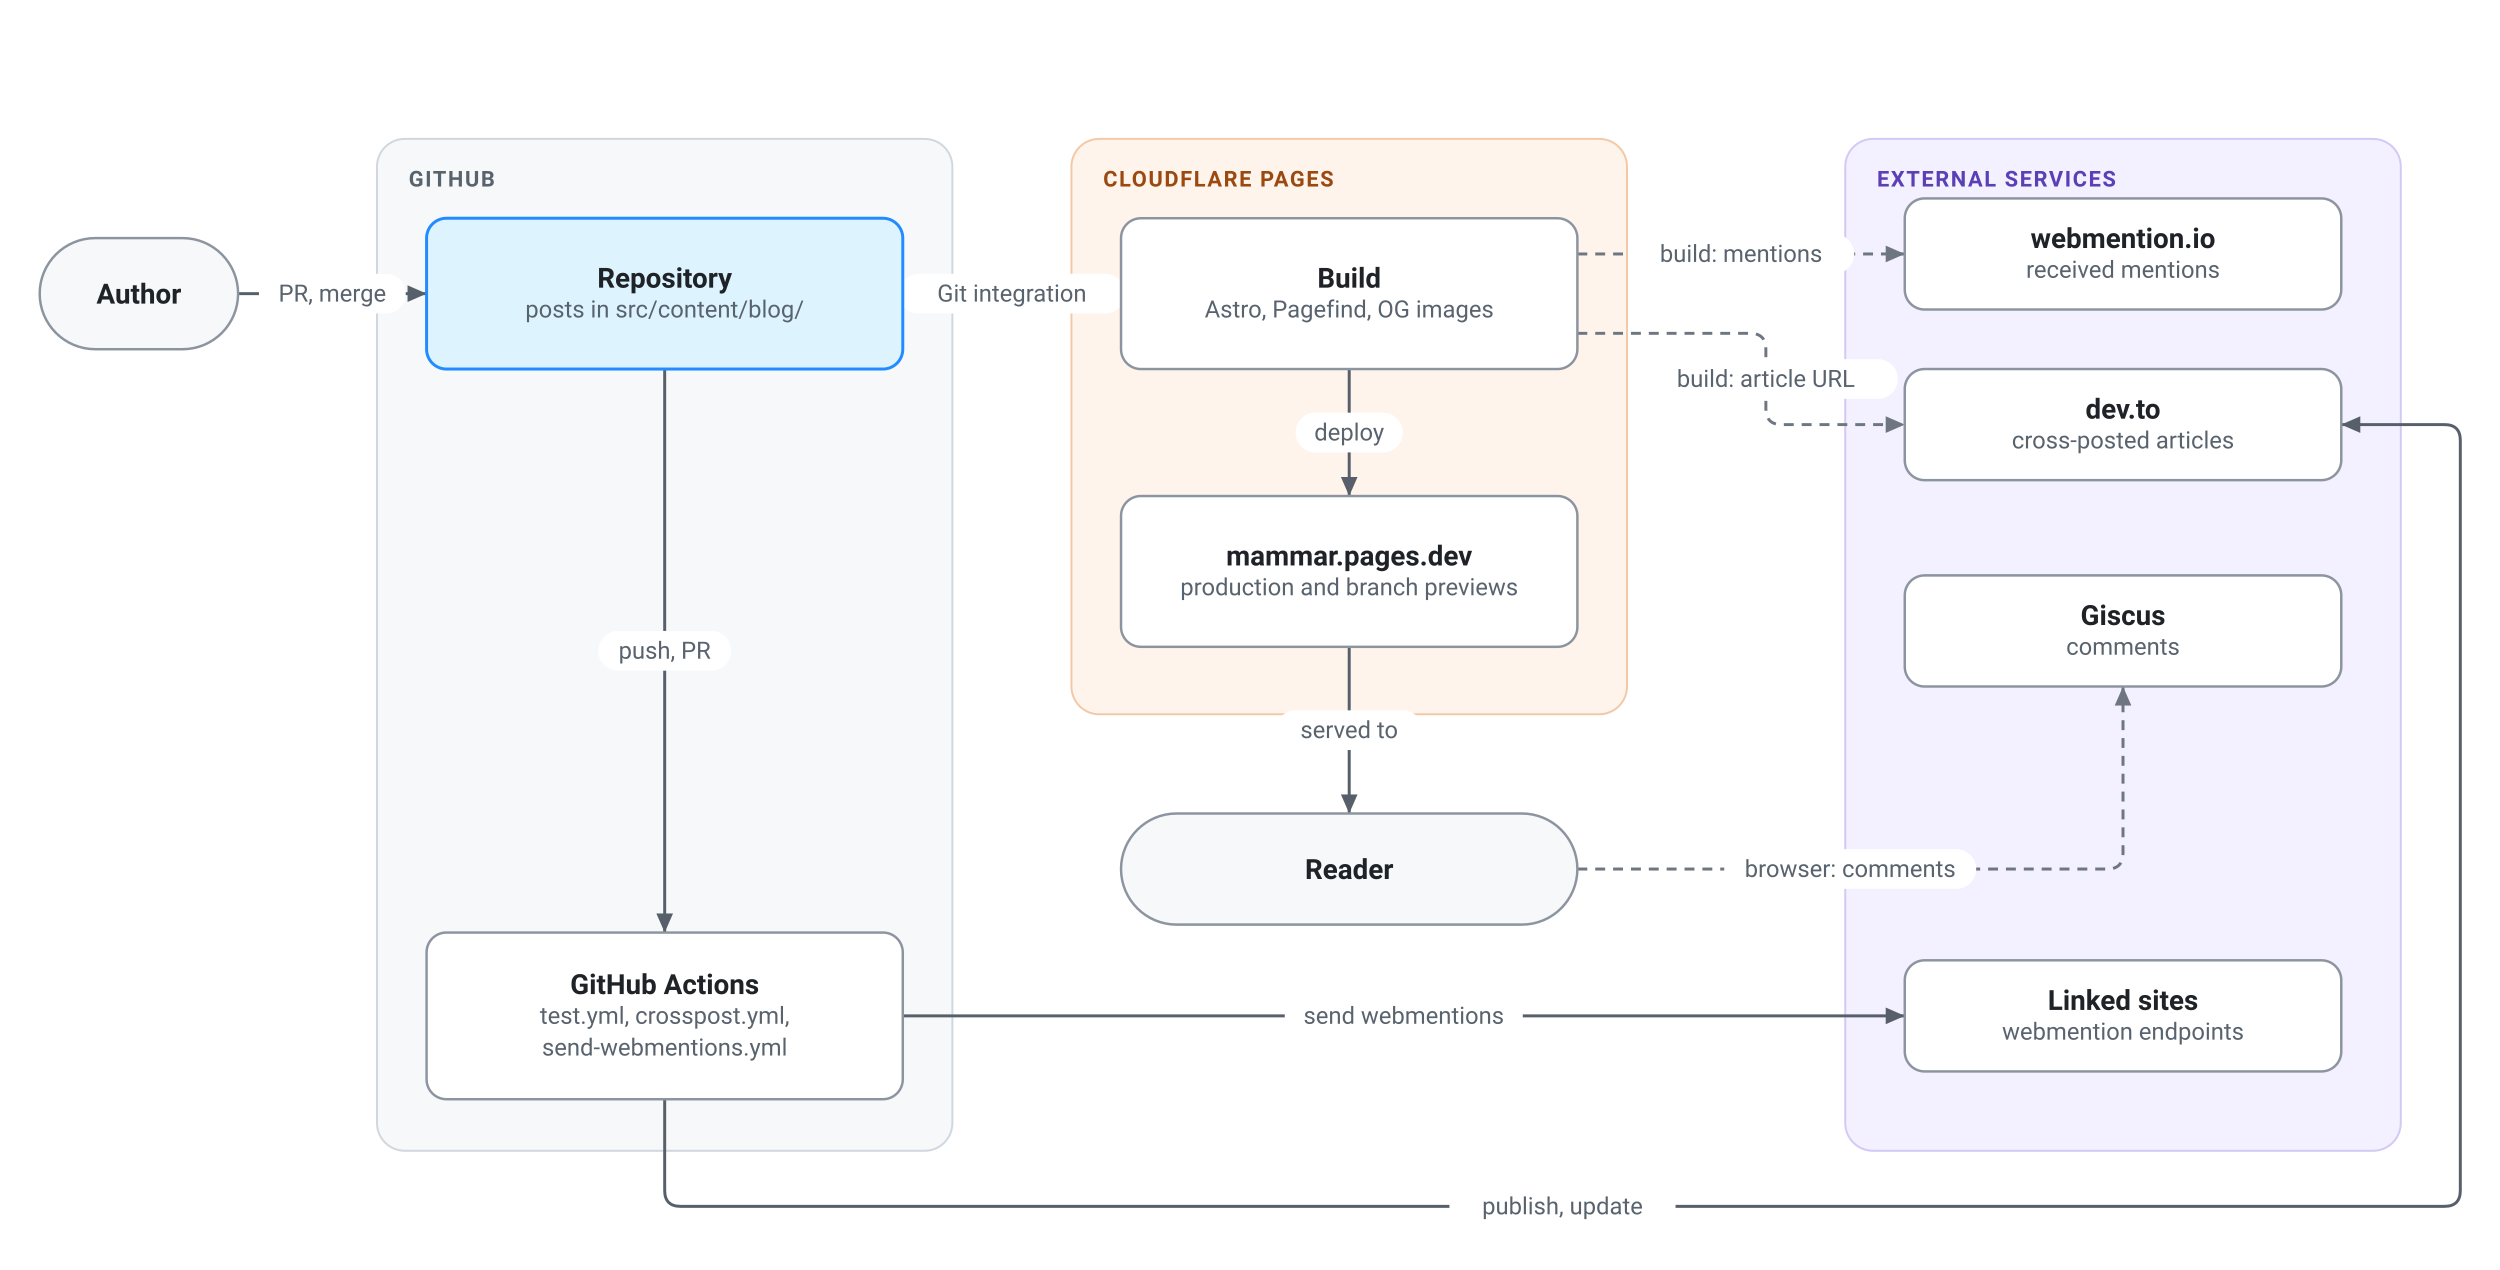
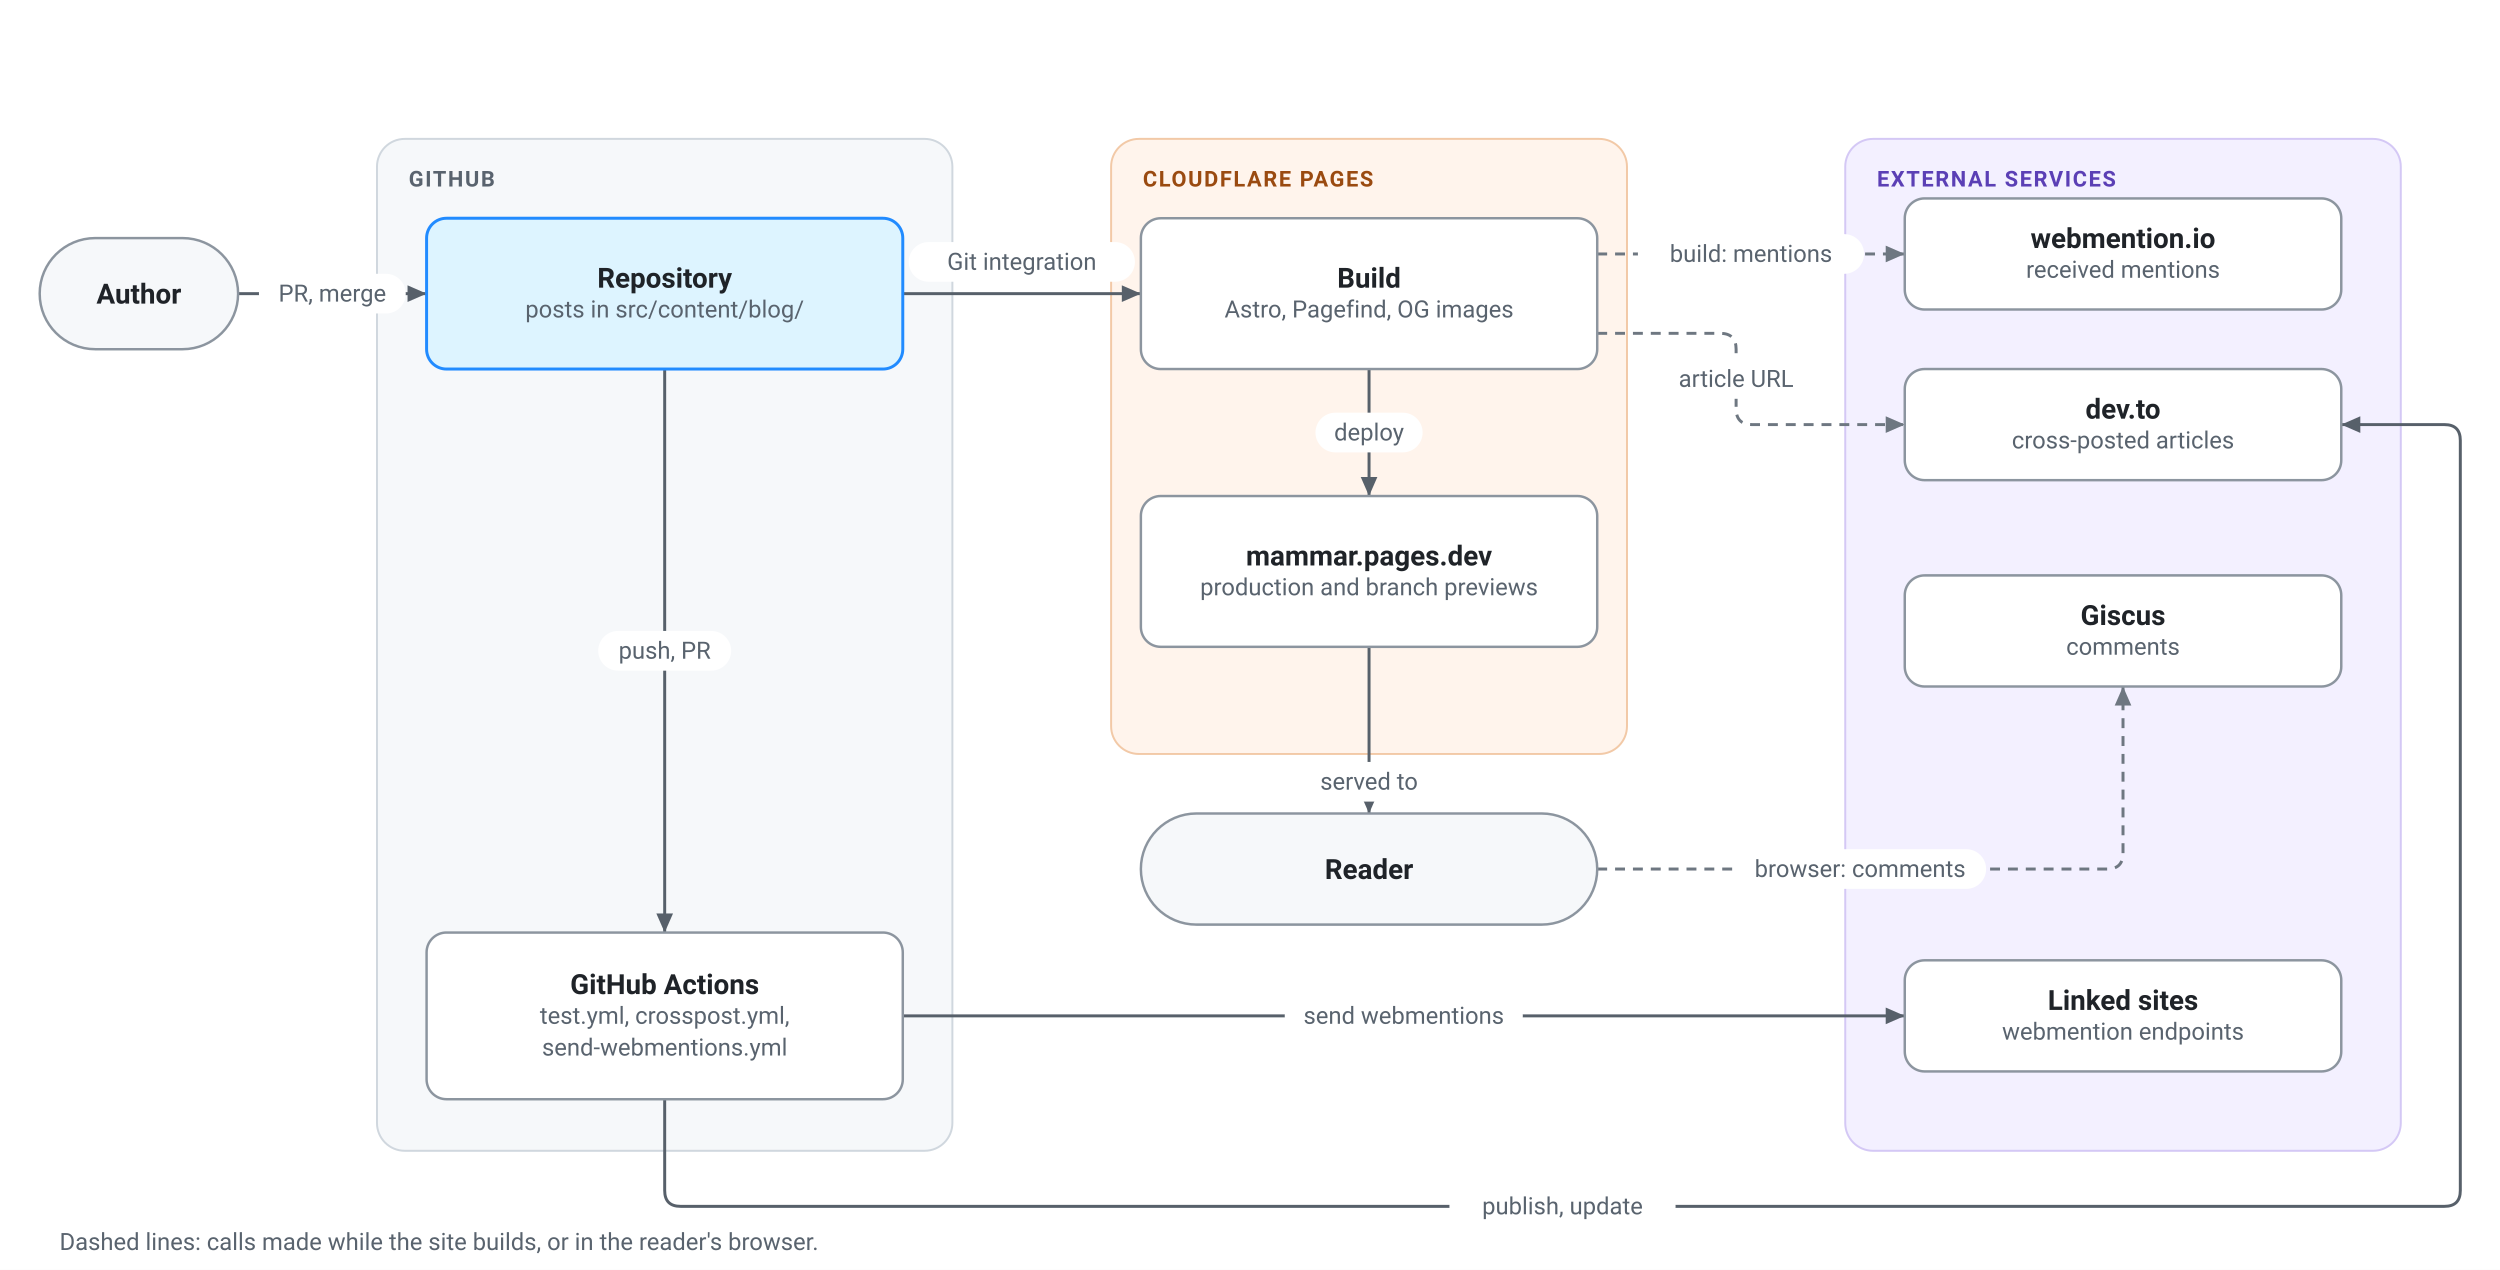
<svg xmlns="http://www.w3.org/2000/svg" viewBox="0 0 1260 640" width="1260" height="640" role="img" aria-labelledby="title desc" font-family="system-ui, -apple-system, 'Segoe UI', Roboto, 'Helvetica Neue', Arial, sans-serif">
  <defs>
    <marker id="arrow" viewBox="0 0 10 10" refX="9" refY="5" markerWidth="8" markerHeight="8" orient="auto-start-reverse">
      <path d="M1 1.5 L9 5 L1 8.5 Z" fill="#57606a" />
    </marker>
    <marker id="arrow-soft" viewBox="0 0 10 10" refX="9" refY="5" markerWidth="8" markerHeight="8" orient="auto-start-reverse">
      <path d="M1 1.5 L9 5 L1 8.5 Z" fill="#6e7781" />
    </marker>
  </defs>
  <rect width="1260" height="640" fill="#ffffff" />
  <g>
    <rect x="190" y="70" width="290" height="510" rx="14" fill="#f6f8fa" stroke="#d0d7de" stroke-width="1" />
    <text x="206" y="94" font-size="11" font-weight="700" letter-spacing="0.8" fill="#59636e">GITHUB</text>
  </g>
  <g>
-     <rect x="540" y="70" width="280" height="290" rx="14" fill="#fff4ec" stroke="#f2c9a7" stroke-width="1" />
-     <text x="556" y="94" font-size="11" font-weight="700" letter-spacing="0.8" fill="#9a4a10">CLOUDFLARE PAGES</text>
+     <rect x="560" y="70" width="260" height="310" rx="14" fill="#fff4ec" stroke="#f2c9a7" stroke-width="1" />
+     <text x="576" y="94" font-size="11" font-weight="700" letter-spacing="0.8" fill="#9a4a10">CLOUDFLARE PAGES</text>
  </g>
  <g>
    <rect x="930" y="70" width="280" height="510" rx="14" fill="#f3f0ff" stroke="#d4c8f5" stroke-width="1" />
    <text x="946" y="94" font-size="11" font-weight="700" letter-spacing="0.8" fill="#5b3fb5">EXTERNAL SERVICES</text>
  </g>
  <path d="M120 148 L215 148" fill="none" stroke="#57606a" stroke-width="1.5" marker-end="url(#arrow)" />
  <rect x="130.5" y="138" width="74" height="20" rx="10" fill="#ffffff" />
  <text x="167.5" y="152" text-anchor="middle" font-size="12" fill="#59636e">PR, merge</text>
-   <path d="M455 148 L565 148" fill="none" stroke="#57606a" stroke-width="1.5" marker-end="url(#arrow)" />
-   <rect x="453" y="138" width="114" height="20" rx="10" fill="#ffffff" />
-   <text x="510" y="152" text-anchor="middle" font-size="12" fill="#59636e">Git integration</text>
+   <path d="M455 148 L575 148" fill="none" stroke="#57606a" stroke-width="1.5" marker-end="url(#arrow)" />
+   <rect x="458" y="122" width="114" height="20" rx="10" fill="#ffffff" />
+   <text x="515" y="136" text-anchor="middle" font-size="12" fill="#59636e">Git integration</text>
  <path d="M335 186 L335 470" fill="none" stroke="#57606a" stroke-width="1.5" marker-end="url(#arrow)" />
  <rect x="301.5" y="318" width="67" height="20" rx="10" fill="#ffffff" />
  <text x="335" y="332" text-anchor="middle" font-size="12" fill="#59636e">push, PR</text>
-   <path d="M680 186 L680 250" fill="none" stroke="#57606a" stroke-width="1.5" marker-end="url(#arrow)" />
-   <rect x="653" y="208" width="54" height="20" rx="10" fill="#ffffff" />
-   <text x="680" y="222" text-anchor="middle" font-size="12" fill="#59636e">deploy</text>
-   <path d="M680 326 L680 410" fill="none" stroke="#57606a" stroke-width="1.5" marker-end="url(#arrow)" />
-   <rect x="643" y="358" width="74" height="20" rx="10" fill="#ffffff" />
-   <text x="680" y="372" text-anchor="middle" font-size="12" fill="#59636e">served to</text>
-   <path d="M795 128 L960 128" fill="none" stroke="#6e7781" stroke-width="1.5" stroke-dasharray="5 4" marker-end="url(#arrow-soft)" />
-   <rect x="820.5" y="118" width="114" height="20" rx="10" fill="#ffffff" />
-   <text x="877.5" y="132" text-anchor="middle" font-size="12" fill="#59636e">build: mentions</text>
-   <path d="M795 168 L882 168 Q890 168 890 176 L890 206 Q890 214 898 214 L960 214" fill="none" stroke="#6e7781" stroke-width="1.5" stroke-dasharray="5 4" marker-end="url(#arrow-soft)" />
-   <rect x="823.5" y="181" width="133" height="20" rx="10" fill="#ffffff" />
-   <text x="890" y="195" text-anchor="middle" font-size="12" fill="#59636e">build: article URL</text>
-   <path d="M795 438 L1062 438 Q1070 438 1070 430 L1070 346" fill="none" stroke="#6e7781" stroke-width="1.5" stroke-dasharray="5 4" marker-end="url(#arrow-soft)" />
-   <rect x="869" y="428" width="127" height="20" rx="10" fill="#ffffff" />
-   <text x="932.5" y="442" text-anchor="middle" font-size="12" fill="#59636e">browser: comments</text>
+   <path d="M690 186 L690 250" fill="none" stroke="#57606a" stroke-width="1.5" marker-end="url(#arrow)" />
+   <rect x="663" y="208" width="54" height="20" rx="10" fill="#ffffff" />
+   <text x="690" y="222" text-anchor="middle" font-size="12" fill="#59636e">deploy</text>
+   <path d="M690 326 L690 410" fill="none" stroke="#57606a" stroke-width="1.5" marker-end="url(#arrow)" />
+   <rect x="653" y="384" width="74" height="20" rx="10" fill="#ffffff" />
+   <text x="690" y="398" text-anchor="middle" font-size="12" fill="#59636e">served to</text>
+   <path d="M805 128 L960 128" fill="none" stroke="#6e7781" stroke-width="1.5" stroke-dasharray="5 4" marker-end="url(#arrow-soft)" />
+   <rect x="825.5" y="118" width="114" height="20" rx="10" fill="#ffffff" />
+   <text x="882.5" y="132" text-anchor="middle" font-size="12" fill="#59636e">build: mentions</text>
+   <path d="M805 168 L867 168 Q875 168 875 176 L875 206 Q875 214 883 214 L960 214" fill="none" stroke="#6e7781" stroke-width="1.5" stroke-dasharray="5 4" marker-end="url(#arrow-soft)" />
+   <rect x="831.5" y="181" width="87" height="20" rx="10" fill="#ffffff" />
+   <text x="875" y="195" text-anchor="middle" font-size="12" fill="#59636e">article URL</text>
+   <path d="M805 438 L1062 438 Q1070 438 1070 430 L1070 346" fill="none" stroke="#6e7781" stroke-width="1.5" stroke-dasharray="5 4" marker-end="url(#arrow-soft)" />
+   <rect x="874" y="428" width="127" height="20" rx="10" fill="#ffffff" />
+   <text x="937.5" y="442" text-anchor="middle" font-size="12" fill="#59636e">browser: comments</text>
  <path d="M455 512 L960 512" fill="none" stroke="#57606a" stroke-width="1.5" marker-end="url(#arrow)" />
  <rect x="647.5" y="502" width="120" height="20" rx="10" fill="#ffffff" />
  <text x="707.5" y="516" text-anchor="middle" font-size="12" fill="#59636e">send webmentions</text>
  <path d="M335 554 L335 600 Q335 608 343 608 L1232 608 Q1240 608 1240 600 L1240 222 Q1240 214 1232 214 L1180 214" fill="none" stroke="#57606a" stroke-width="1.5" marker-end="url(#arrow)" />
  <rect x="730.5" y="598" width="114" height="20" rx="10" fill="#ffffff" />
  <text x="787.5" y="612" text-anchor="middle" font-size="12" fill="#59636e">publish, update</text>
  <g>
    <rect x="20" y="120" width="100" height="56" rx="28" fill="#f6f8fa" stroke="#8c959f" stroke-width="1.25" />
    <text x="70" y="153" text-anchor="middle" font-size="14" font-weight="600" fill="#1f2328">Author</text>
  </g>
  <g>
    <rect x="215" y="110" width="240" height="76" rx="10" fill="#ddf4ff" stroke="#218bff" stroke-width="1.5" />
    <text x="335" y="145" text-anchor="middle" font-size="14" font-weight="600" fill="#1f2328">Repository</text>
    <text x="335" y="160" text-anchor="middle" font-size="12" fill="#59636e">posts in src/content/blog/</text>
  </g>
  <g>
    <rect x="215" y="470" width="240" height="84" rx="10" fill="#ffffff" stroke="#8c959f" stroke-width="1.25" />
    <text x="335" y="501" text-anchor="middle" font-size="14" font-weight="600" fill="#1f2328">GitHub Actions</text>
    <text x="335" y="516" text-anchor="middle" font-size="12" fill="#59636e">test.yml, crosspost.yml,</text>
    <text x="335" y="532" text-anchor="middle" font-size="12" fill="#59636e">send-webmentions.yml</text>
  </g>
  <g>
-     <rect x="565" y="110" width="230" height="76" rx="10" fill="#ffffff" stroke="#8c959f" stroke-width="1.25" />
-     <text x="680" y="145" text-anchor="middle" font-size="14" font-weight="600" fill="#1f2328">Build</text>
-     <text x="680" y="160" text-anchor="middle" font-size="12" fill="#59636e">Astro, Pagefind, OG images</text>
+     <rect x="575" y="110" width="230" height="76" rx="10" fill="#ffffff" stroke="#8c959f" stroke-width="1.25" />
+     <text x="690" y="145" text-anchor="middle" font-size="14" font-weight="600" fill="#1f2328">Build</text>
+     <text x="690" y="160" text-anchor="middle" font-size="12" fill="#59636e">Astro, Pagefind, OG images</text>
  </g>
  <g>
-     <rect x="565" y="250" width="230" height="76" rx="10" fill="#ffffff" stroke="#8c959f" stroke-width="1.25" />
-     <text x="680" y="285" text-anchor="middle" font-size="14" font-weight="600" fill="#1f2328">mammar.pages.dev</text>
-     <text x="680" y="300" text-anchor="middle" font-size="12" fill="#59636e">production and branch previews</text>
+     <rect x="575" y="250" width="230" height="76" rx="10" fill="#ffffff" stroke="#8c959f" stroke-width="1.25" />
+     <text x="690" y="285" text-anchor="middle" font-size="14" font-weight="600" fill="#1f2328">mammar.pages.dev</text>
+     <text x="690" y="300" text-anchor="middle" font-size="12" fill="#59636e">production and branch previews</text>
  </g>
  <g>
-     <rect x="565" y="410" width="230" height="56" rx="28" fill="#f6f8fa" stroke="#8c959f" stroke-width="1.25" />
-     <text x="680" y="443" text-anchor="middle" font-size="14" font-weight="600" fill="#1f2328">Reader</text>
+     <rect x="575" y="410" width="230" height="56" rx="28" fill="#f6f8fa" stroke="#8c959f" stroke-width="1.25" />
+     <text x="690" y="443" text-anchor="middle" font-size="14" font-weight="600" fill="#1f2328">Reader</text>
  </g>
  <g>
    <rect x="960" y="100" width="220" height="56" rx="10" fill="#ffffff" stroke="#8c959f" stroke-width="1.25" />
    <text x="1070" y="125" text-anchor="middle" font-size="14" font-weight="600" fill="#1f2328">webmention.io</text>
    <text x="1070" y="140" text-anchor="middle" font-size="12" fill="#59636e">received mentions</text>
  </g>
  <g>
    <rect x="960" y="186" width="220" height="56" rx="10" fill="#ffffff" stroke="#8c959f" stroke-width="1.25" />
    <text x="1070" y="211" text-anchor="middle" font-size="14" font-weight="600" fill="#1f2328">dev.to</text>
    <text x="1070" y="226" text-anchor="middle" font-size="12" fill="#59636e">cross-posted articles</text>
  </g>
  <g>
    <rect x="960" y="290" width="220" height="56" rx="10" fill="#ffffff" stroke="#8c959f" stroke-width="1.25" />
    <text x="1070" y="315" text-anchor="middle" font-size="14" font-weight="600" fill="#1f2328">Giscus</text>
    <text x="1070" y="330" text-anchor="middle" font-size="12" fill="#59636e">comments</text>
  </g>
  <g>
    <rect x="960" y="484" width="220" height="56" rx="10" fill="#ffffff" stroke="#8c959f" stroke-width="1.25" />
    <text x="1070" y="509" text-anchor="middle" font-size="14" font-weight="600" fill="#1f2328">Linked sites</text>
    <text x="1070" y="524" text-anchor="middle" font-size="12" fill="#59636e">webmention endpoints</text>
  </g>
+   <text x="30" y="630" font-size="12" fill="#59636e">Dashed lines: calls made while the site builds, or in the reader's browser.</text>
</svg>
